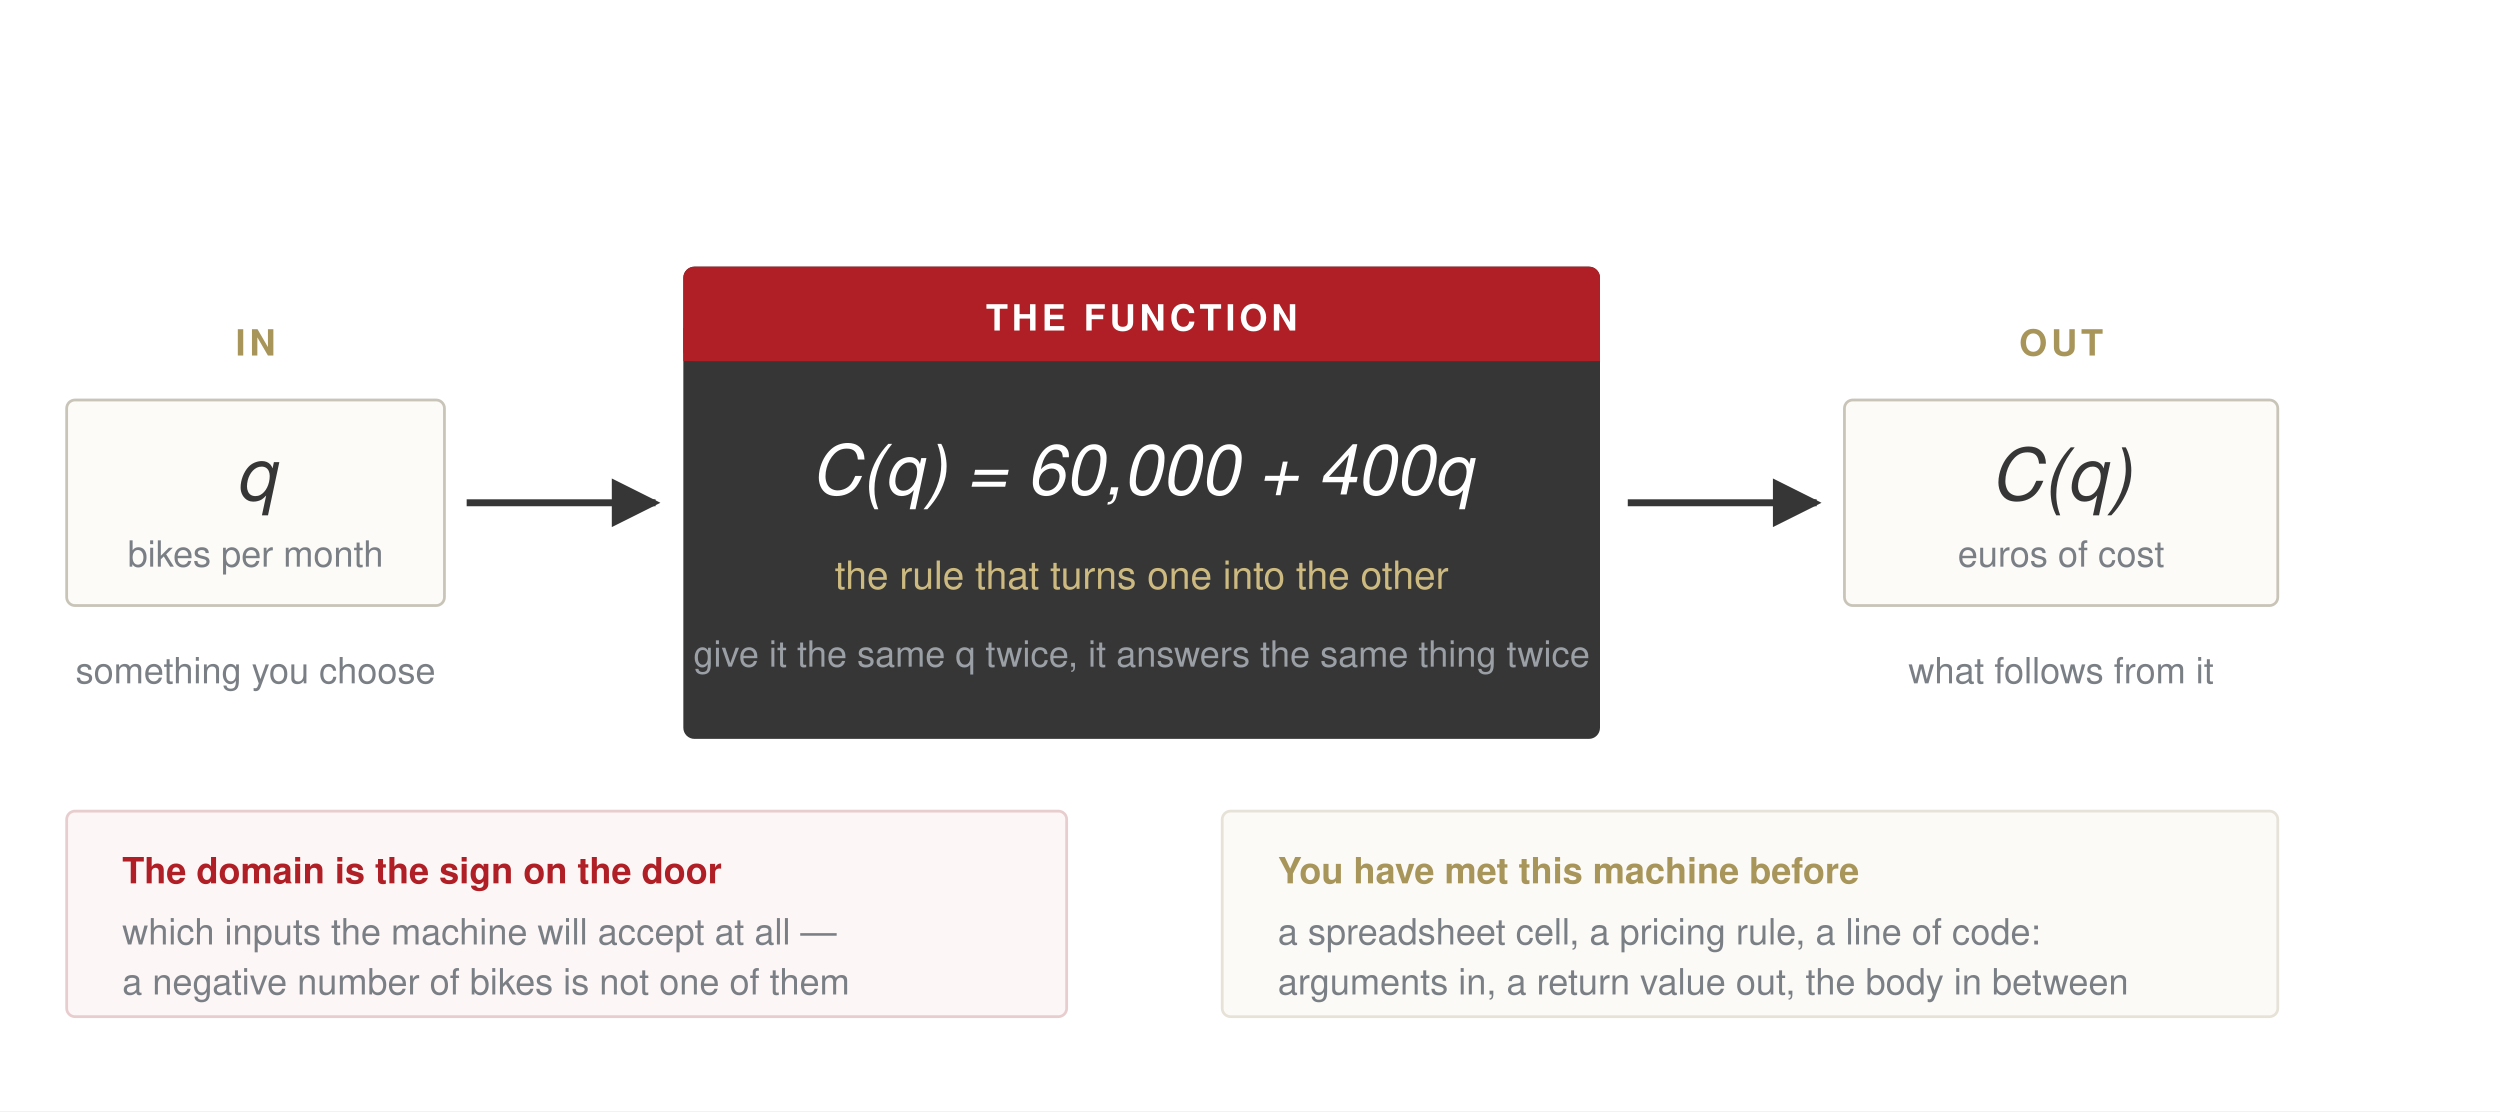
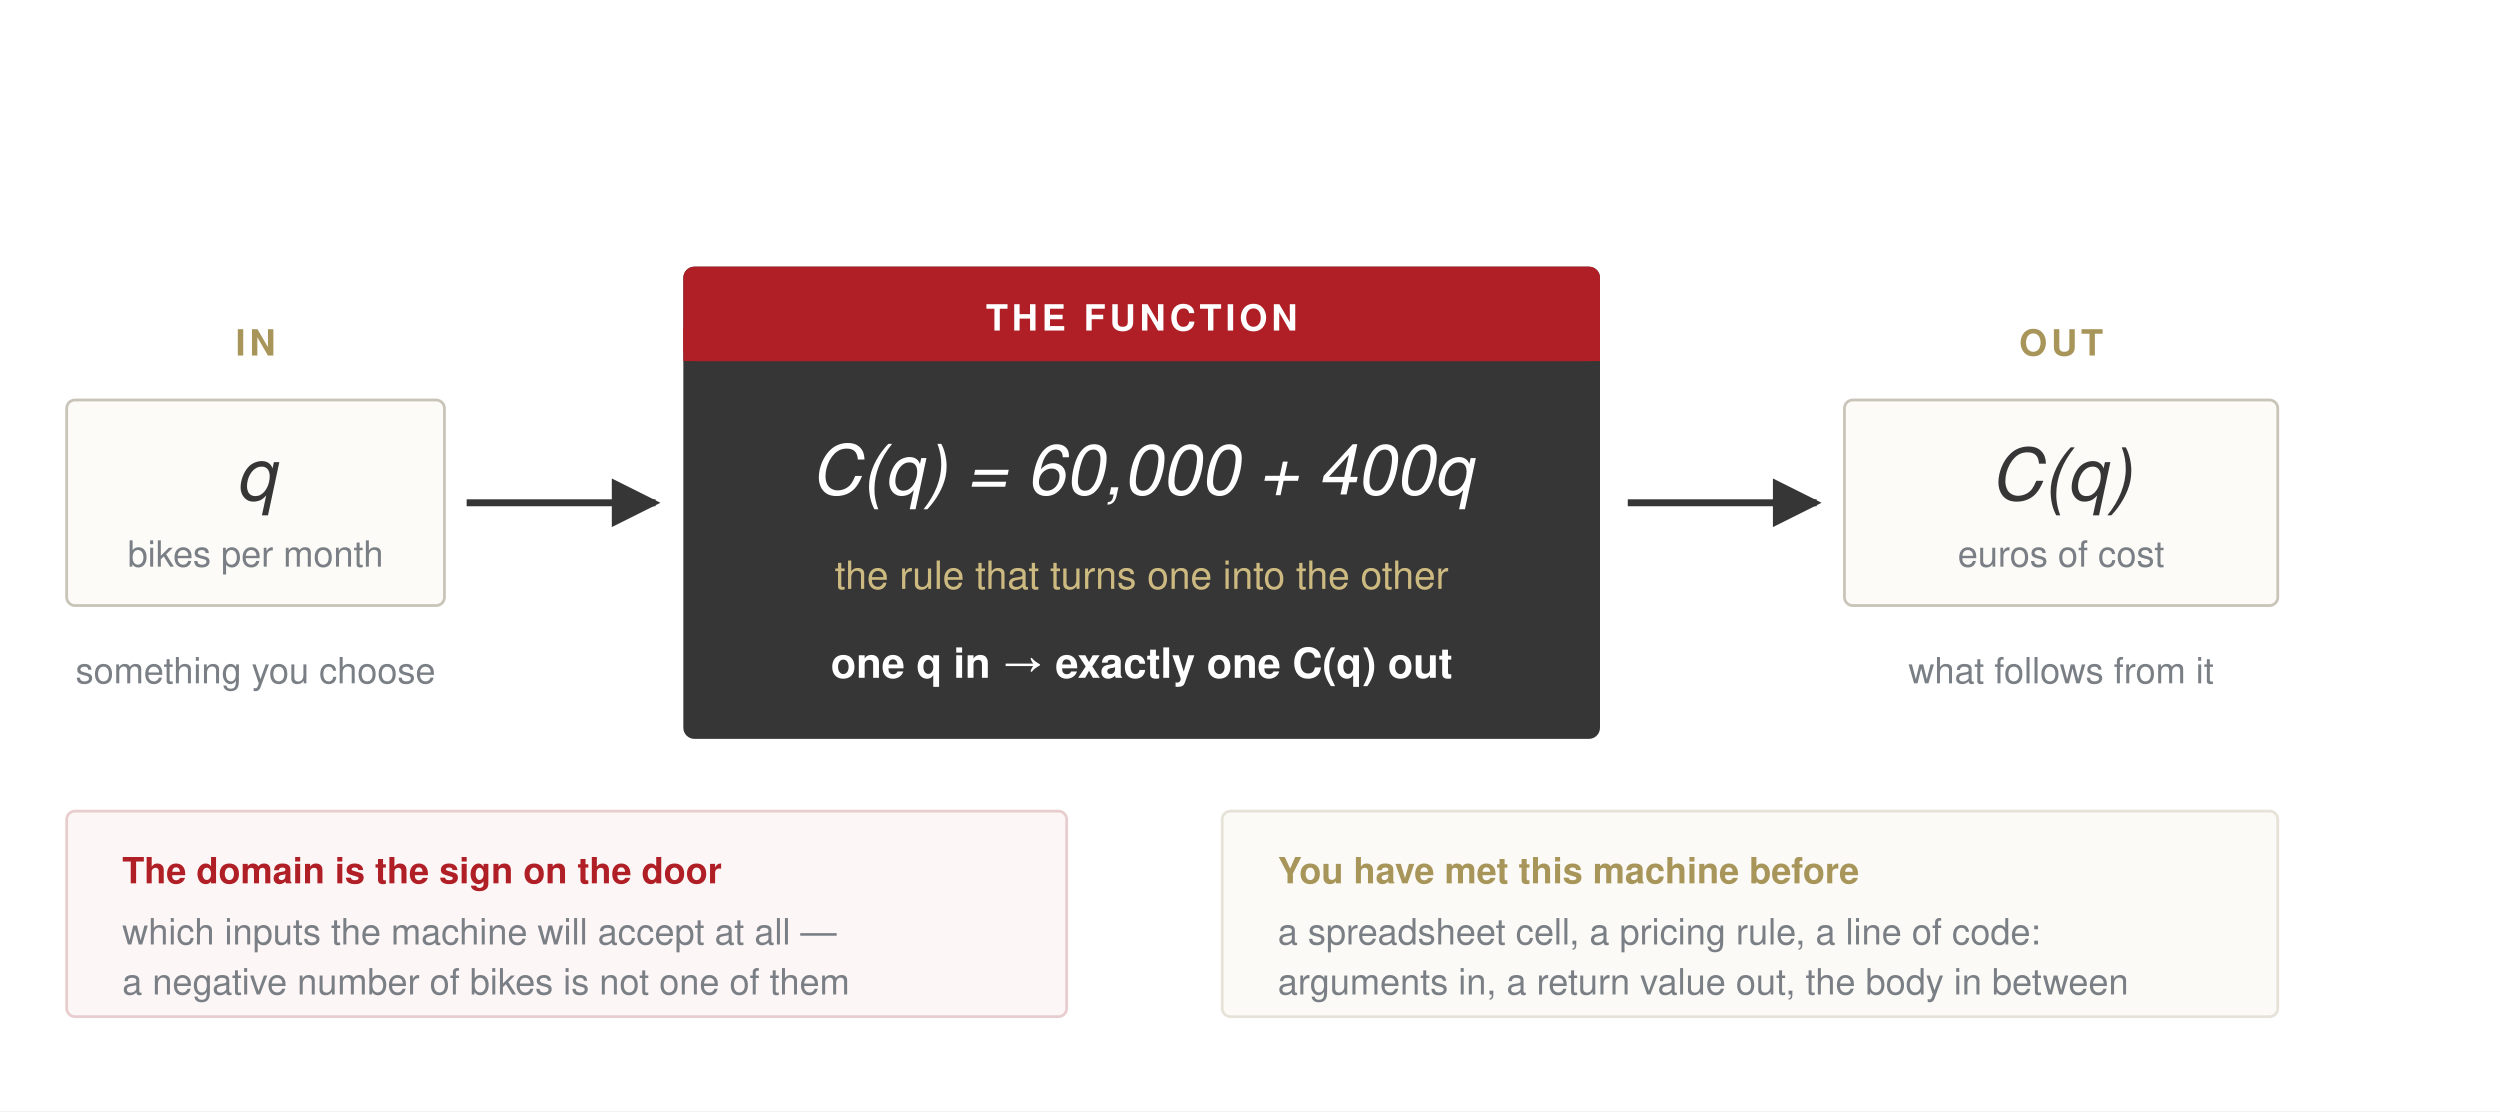
<svg xmlns="http://www.w3.org/2000/svg" viewBox="0 0 900 400" width="900" height="400" font-family="'Source Sans 3','Source Sans Pro',-apple-system,Helvetica,Arial,sans-serif">
  <rect width="900" height="400" fill="#ffffff" />
  <text x="92" y="128" font-size="13" font-weight="700" letter-spacing="1.4" fill="#a8955a" text-anchor="middle">IN</text>
  <rect x="24" y="144" width="136" height="74" rx="3" fill="#fcfbf8" stroke="#c9c4b8" />
  <text x="92" y="180" font-size="26" fill="#363636" text-anchor="middle" font-style="italic">q</text>
  <text x="92" y="204" font-size="13" fill="#7a7f85" text-anchor="middle">bikes per month</text>
  <text x="92" y="246" font-size="13" fill="#7a7f85" text-anchor="middle">something you choose</text>
  <path d="M168 181 L236 181" stroke="#363636" stroke-width="2.5" marker-end="url(#arr)" />
  <rect x="246" y="96" width="330" height="170" rx="4" fill="#363636" />
  <rect x="246" y="96" width="330" height="34" rx="4" fill="#AF1F25" />
  <rect x="246" y="118" width="330" height="12" fill="#AF1F25" />
  <text x="411" y="119" font-size="13" font-weight="700" letter-spacing="1.4" fill="#ffffff" text-anchor="middle">THE FUNCTION</text>
  <text x="411" y="178" font-size="25" fill="#ffffff" text-anchor="middle" font-style="italic">C(q) = 60,000 + 400q</text>
  <text x="411" y="212" font-size="14" fill="#cdba80" text-anchor="middle">the rule that turns one into the other</text>
-   <text x="411" y="240" font-size="13" fill="#9aa0a6" text-anchor="middle">give it the same q twice, it answers the same thing twice</text>
+   <text x="411" y="244" font-size="15" font-weight="700" fill="#ffffff" text-anchor="middle">one q in → exactly one C(q) out</text>
  <path d="M586 181 L654 181" stroke="#363636" stroke-width="2.5" marker-end="url(#arr)" />
  <text x="742" y="128" font-size="13" font-weight="700" letter-spacing="1.4" fill="#a8955a" text-anchor="middle">OUT</text>
  <rect x="664" y="144" width="156" height="74" rx="3" fill="#fcfbf8" stroke="#c9c4b8" />
  <text x="742" y="180" font-size="26" fill="#363636" text-anchor="middle" font-style="italic">C(q)</text>
  <text x="742" y="204" font-size="13" fill="#7a7f85" text-anchor="middle">euros of cost</text>
  <text x="742" y="246" font-size="13" fill="#7a7f85" text-anchor="middle">what follows from it</text>
  <rect x="24" y="292" width="360" height="74" rx="3" fill="#fdf6f6" stroke="#e8cdce" />
  <text x="44" y="318" font-size="13" font-weight="700" fill="#AF1F25">The domain is the sign on the door</text>
  <text x="44" y="340" font-size="13" fill="#7a7f85">which inputs the machine will accept at all —</text>
  <text x="44" y="358" font-size="13" fill="#7a7f85">a negative number of bikes is not one of them</text>
  <rect x="440" y="292" width="380" height="74" rx="3" fill="#fbfaf6" stroke="#e6e2d8" />
  <text x="460" y="318" font-size="13" font-weight="700" fill="#a8955a">You have met this machine before</text>
  <text x="460" y="340" font-size="13" fill="#7a7f85">a spreadsheet cell, a pricing rule, a line of code:</text>
  <text x="460" y="358" font-size="13" fill="#7a7f85">arguments in, a return value out, the body in between</text>
  <defs>
    <marker id="arr" viewBox="0 0 10 10" refX="9" refY="5" markerWidth="7" markerHeight="7" orient="auto">
      <path d="M0 0 L10 5 L0 10 z" fill="#363636" />
    </marker>
  </defs>
</svg>
